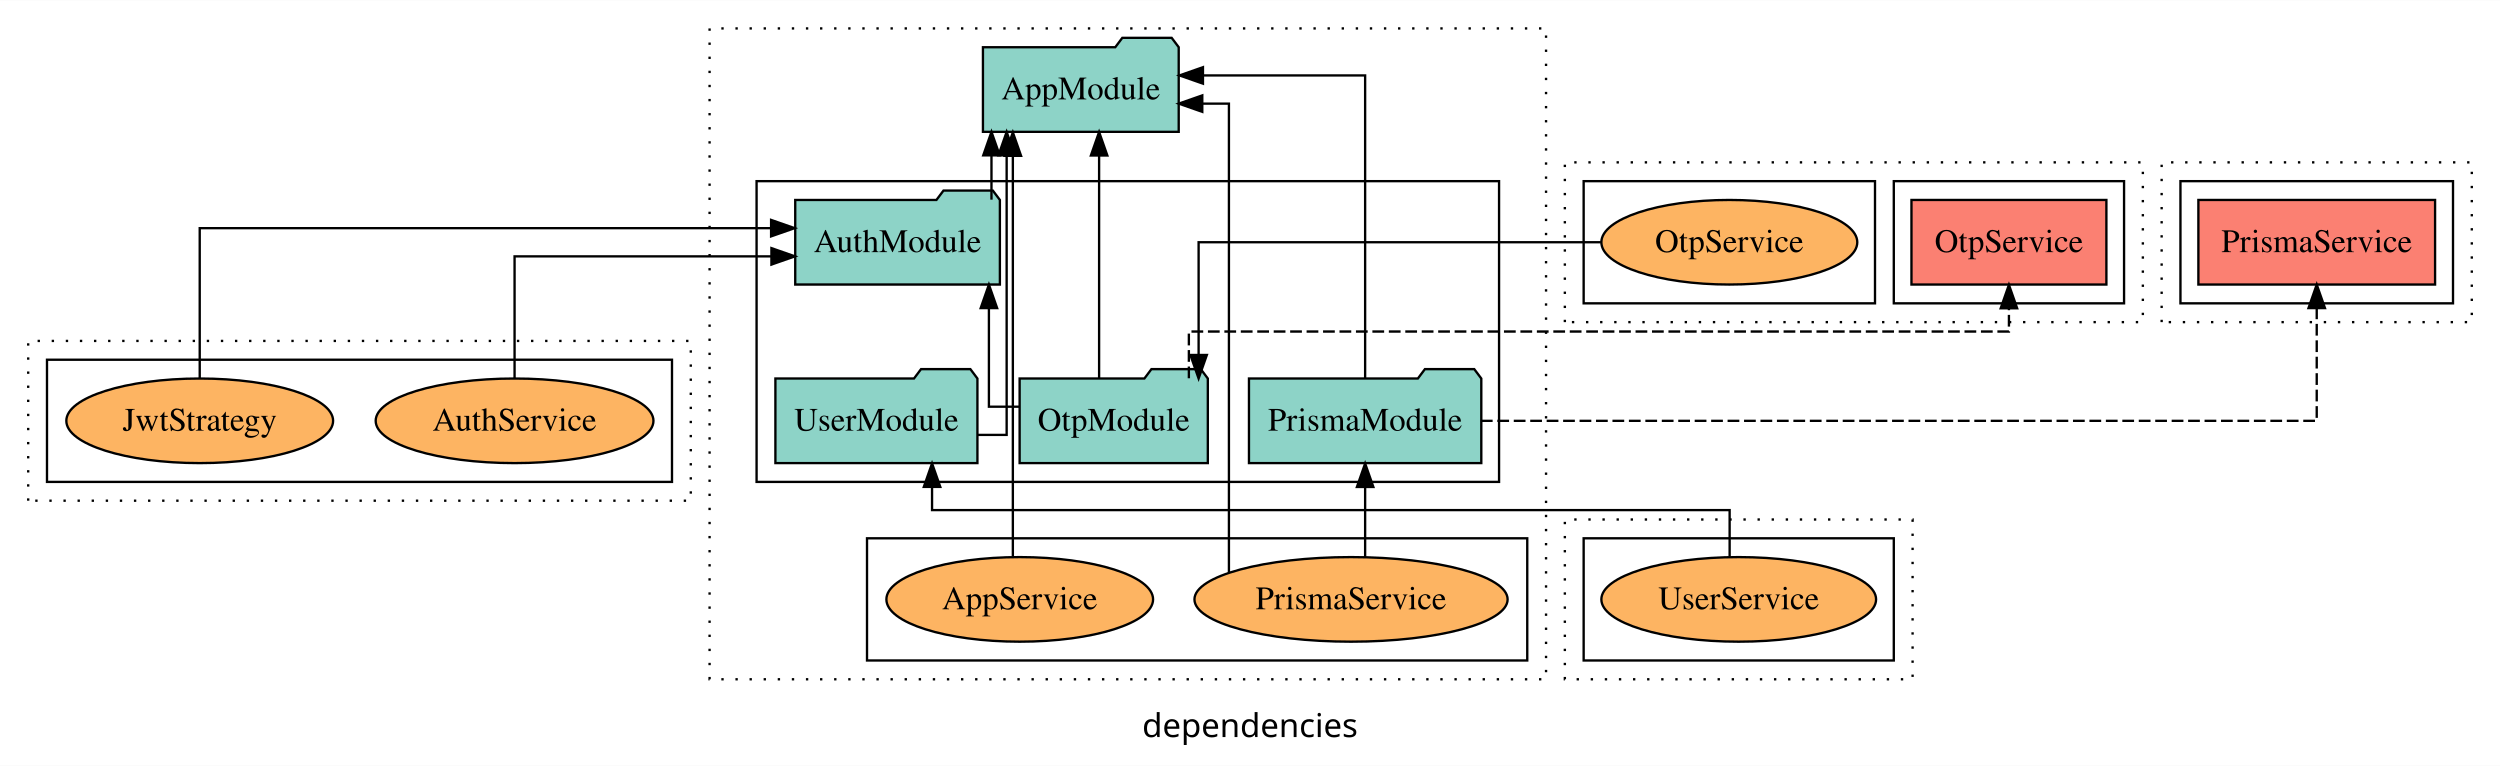
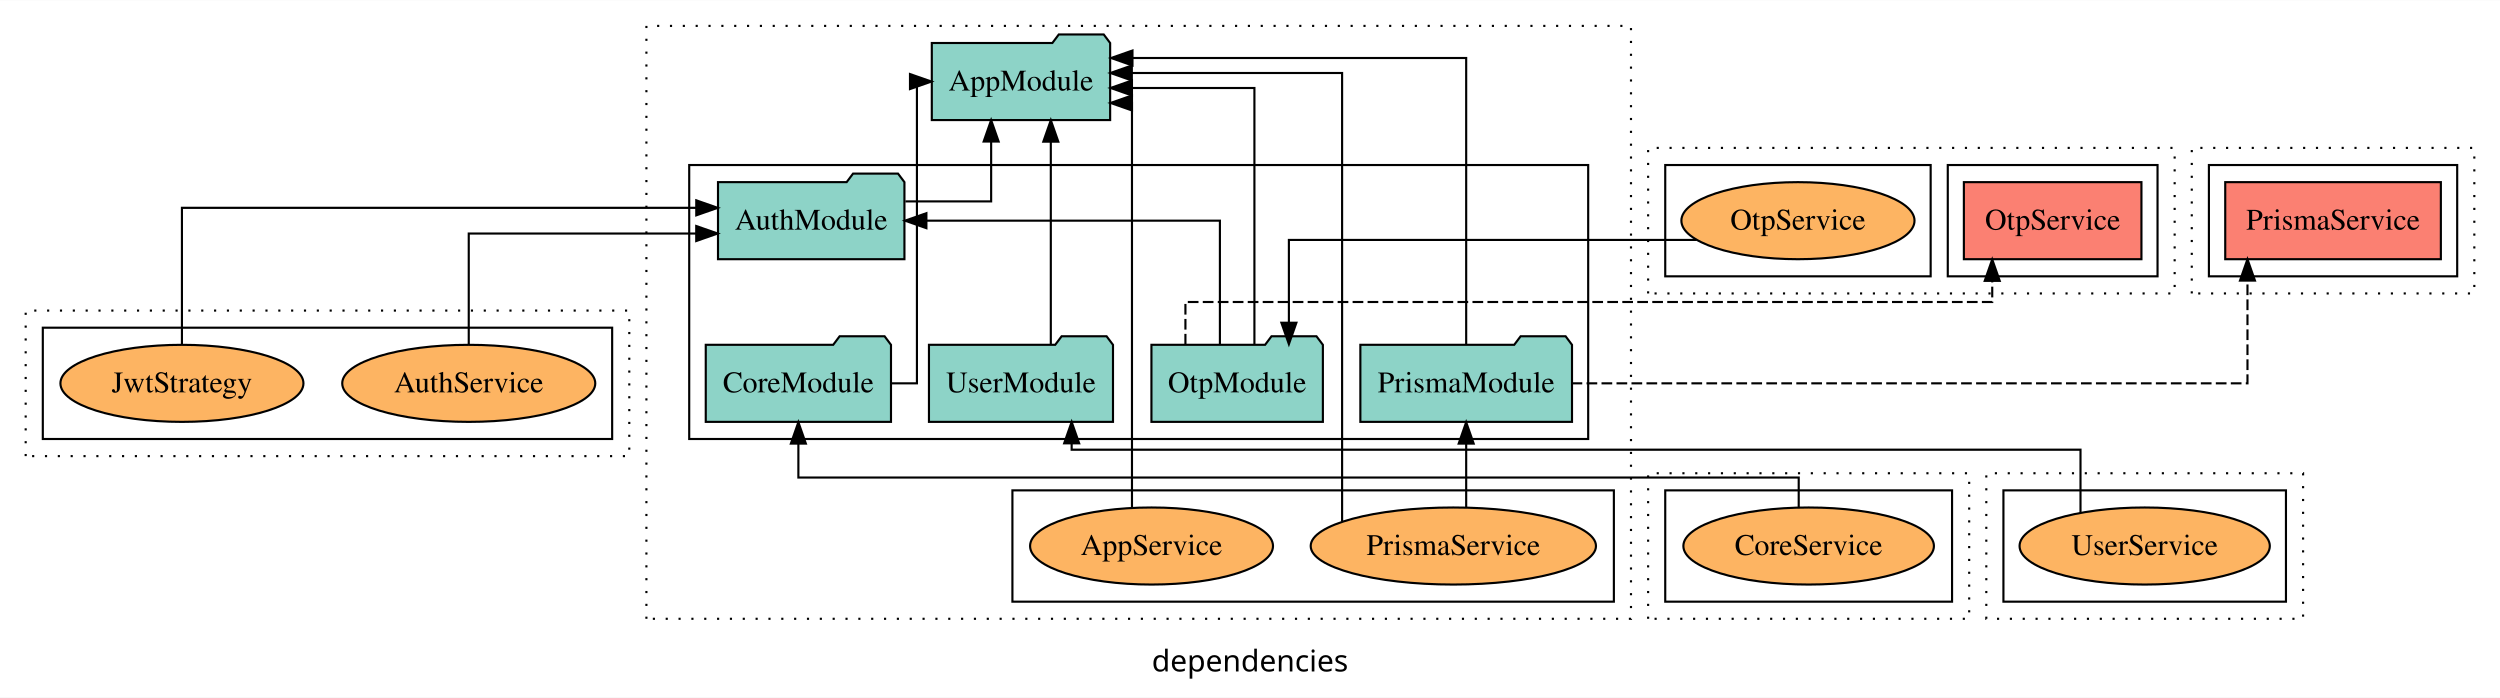
- <svg xmlns="http://www.w3.org/2000/svg" width="1064pt" height="326pt" viewBox="0.00 0.00 1064.00 325.80">
+ <svg xmlns="http://www.w3.org/2000/svg" width="1168pt" height="326pt" viewBox="0.00 0.00 1168.00 325.80">
  <g id="graph0" class="graph" transform="scale(1 1) rotate(0) translate(4 321.8)">
-     <polygon fill="white" stroke="transparent" points="-4,4 -4,-321.8 1060,-321.8 1060,4 -4,4" />
-     <text text-anchor="middle" x="528" y="-8.2" font-family="sans-serif" font-size="14.00">dependencies</text>
+     <polygon fill="white" stroke="transparent" points="-4,4 -4,-321.8 1164,-321.8 1164,4 -4,4" />
+     <text text-anchor="middle" x="580" y="-8.2" font-family="sans-serif" font-size="14.00">dependencies</text>
    <g id="clust1" class="cluster">
-       <polygon fill="none" stroke="black" stroke-dasharray="1,5" points="298,-32.8 298,-309.8 654,-309.8 654,-32.8 298,-32.8" />
+       <polygon fill="none" stroke="black" stroke-dasharray="1,5" points="298,-32.8 298,-309.8 758,-309.8 758,-32.8 298,-32.8" />
    </g>
    <g id="clust3" class="cluster">
-       <polygon fill="none" stroke="black" points="318,-116.8 318,-244.8 634,-244.8 634,-116.8 318,-116.8" />
+       <polygon fill="none" stroke="black" points="318,-116.8 318,-244.8 738,-244.8 738,-116.8 318,-116.8" />
    </g>
    <g id="clust6" class="cluster">
-       <polygon fill="none" stroke="black" points="365,-40.8 365,-92.8 646,-92.8 646,-40.8 365,-40.8" />
+       <polygon fill="none" stroke="black" points="469,-40.8 469,-92.8 750,-92.8 750,-40.8 469,-40.8" />
    </g>
    <g id="clust7" class="cluster">
      <polygon fill="none" stroke="black" stroke-dasharray="1,5" points="8,-108.8 8,-176.8 290,-176.8 290,-108.8 8,-108.8" />
    </g>
    <g id="clust12" class="cluster">
      <polygon fill="none" stroke="black" points="16,-116.8 16,-168.8 282,-168.8 282,-116.8 16,-116.8" />
    </g>
    <g id="clust13" class="cluster">
-       <polygon fill="none" stroke="black" stroke-dasharray="1,5" points="662,-184.8 662,-252.8 908,-252.8 908,-184.8 662,-184.8" />
-     </g>
-     <g id="clust16" class="cluster">
-       <polygon fill="none" stroke="black" points="802,-192.8 802,-244.8 900,-244.8 900,-192.8 802,-192.8" />
+       <polygon fill="none" stroke="black" stroke-dasharray="1,5" points="766,-32.8 766,-100.8 916,-100.8 916,-32.8 766,-32.8" />
    </g>
    <g id="clust18" class="cluster">
-       <polygon fill="none" stroke="black" points="670,-192.8 670,-244.8 794,-244.8 794,-192.8 670,-192.8" />
+       <polygon fill="none" stroke="black" points="774,-40.8 774,-92.8 908,-92.8 908,-40.8 774,-40.8" />
    </g>
    <g id="clust19" class="cluster">
-       <polygon fill="none" stroke="black" stroke-dasharray="1,5" points="916,-184.8 916,-252.8 1048,-252.8 1048,-184.8 916,-184.8" />
+       <polygon fill="none" stroke="black" stroke-dasharray="1,5" points="766,-184.8 766,-252.8 1012,-252.8 1012,-184.8 766,-184.8" />
    </g>
    <g id="clust22" class="cluster">
-       <polygon fill="none" stroke="black" points="924,-192.8 924,-244.8 1040,-244.8 1040,-192.8 924,-192.8" />
+       <polygon fill="none" stroke="black" points="906,-192.8 906,-244.8 1004,-244.8 1004,-192.8 906,-192.8" />
+     </g>
+     <g id="clust24" class="cluster">
+       <polygon fill="none" stroke="black" points="774,-192.8 774,-244.8 898,-244.8 898,-192.8 774,-192.8" />
    </g>
    <g id="clust25" class="cluster">
-       <polygon fill="none" stroke="black" stroke-dasharray="1,5" points="662,-32.8 662,-100.8 810,-100.8 810,-32.8 662,-32.8" />
+       <polygon fill="none" stroke="black" stroke-dasharray="1,5" points="1020,-184.8 1020,-252.8 1152,-252.8 1152,-184.8 1020,-184.8" />
    </g>
-     <g id="clust30" class="cluster">
-       <polygon fill="none" stroke="black" points="670,-40.8 670,-92.8 802,-92.8 802,-40.8 670,-40.8" />
+     <g id="clust28" class="cluster">
+       <polygon fill="none" stroke="black" points="1028,-192.8 1028,-244.8 1144,-244.8 1144,-192.8 1028,-192.8" />
+     </g>
+     <g id="clust31" class="cluster">
+       <polygon fill="none" stroke="black" stroke-dasharray="1,5" points="924,-32.8 924,-100.8 1072,-100.8 1072,-32.8 924,-32.8" />
+     </g>
+     <g id="clust36" class="cluster">
+       <polygon fill="none" stroke="black" points="932,-40.8 932,-92.8 1064,-92.8 1064,-40.8 932,-40.8" />
    </g>
    <g id="node1" class="node">
-       <polygon fill="#8dd3c7" stroke="black" points="421.55,-236.8 418.55,-240.8 397.55,-240.8 394.55,-236.8 334.45,-236.8 334.45,-200.8 421.55,-200.8 421.55,-236.8" />
-       <text text-anchor="middle" x="378" y="-214.6" font-family="Times,serif" font-size="14.00">AuthModule</text>
+       <polygon fill="#8dd3c7" stroke="black" points="418.55,-236.8 415.55,-240.8 394.55,-240.8 391.55,-236.8 331.45,-236.8 331.45,-200.8 418.55,-200.8 418.55,-236.8" />
+       <text text-anchor="middle" x="375" y="-214.6" font-family="Times,serif" font-size="14.00">AuthModule</text>
+     </g>
+     <g id="node6" class="node">
+       <polygon fill="#8dd3c7" stroke="black" points="514.66,-301.8 511.66,-305.8 490.66,-305.8 487.66,-301.8 431.34,-301.8 431.34,-265.8 514.66,-265.8 514.66,-301.8" />
+       <text text-anchor="middle" x="473" y="-279.6" font-family="Times,serif" font-size="14.00">AppModule</text>
+     </g>
+     <g id="edge1" class="edge">
+       <path fill="none" stroke="black" d="M419,-227.8C439.34,-227.8 459.06,-227.8 459.06,-227.8 459.06,-227.8 459.06,-255.77 459.06,-255.77" />
+       <polygon fill="black" stroke="black" points="455.56,-255.77 459.06,-265.77 462.56,-255.77 455.56,-255.77" />
+     </g>
+     <g id="node2" class="node">
+       <polygon fill="#8dd3c7" stroke="black" points="412.27,-160.8 409.27,-164.8 388.27,-164.8 385.27,-160.8 325.73,-160.8 325.73,-124.8 412.27,-124.8 412.27,-160.8" />
+       <text text-anchor="middle" x="369" y="-138.6" font-family="Times,serif" font-size="14.00">CoreModule</text>
+     </g>
+     <g id="edge2" class="edge">
+       <path fill="none" stroke="black" d="M412.37,-142.8C419.38,-142.8 424.39,-142.8 424.39,-142.8 424.39,-142.8 424.39,-283.8 424.39,-283.8 424.39,-283.8 425.07,-283.8 425.07,-283.8" />
+       <polygon fill="black" stroke="black" points="421.15,-287.3 431.15,-283.8 421.15,-280.3 421.15,-287.3" />
+     </g>
+     <g id="node3" class="node">
+       <polygon fill="#8dd3c7" stroke="black" points="614.05,-160.8 611.05,-164.8 590.05,-164.8 587.05,-160.8 533.95,-160.8 533.95,-124.8 614.05,-124.8 614.05,-160.8" />
+       <text text-anchor="middle" x="574" y="-138.6" font-family="Times,serif" font-size="14.00">OtpModule</text>
+     </g>
+     <g id="edge8" class="edge">
+       <path fill="none" stroke="black" d="M565.94,-160.81C565.94,-183.29 565.94,-218.8 565.94,-218.8 565.94,-218.8 428.81,-218.8 428.81,-218.8" />
+       <polygon fill="black" stroke="black" points="428.81,-215.3 418.81,-218.8 428.81,-222.3 428.81,-215.3" />
+     </g>
+     <g id="edge3" class="edge">
+       <path fill="none" stroke="black" d="M582.06,-160.84C582.06,-198.25 582.06,-280.8 582.06,-280.8 582.06,-280.8 524.85,-280.8 524.85,-280.8" />
+       <polygon fill="black" stroke="black" points="524.85,-277.3 514.85,-280.8 524.85,-284.3 524.85,-277.3" />
+     </g>
+     <g id="node12" class="node">
+       <polygon fill="#fb8072" stroke="black" points="996.48,-236.8 913.52,-236.8 913.52,-200.8 996.48,-200.8 996.48,-236.8" />
+       <text text-anchor="middle" x="955" y="-214.6" font-family="Times,serif" font-size="14.00">OtpService </text>
+     </g>
+     <g id="edge12" class="edge">
+       <path fill="none" stroke="black" stroke-dasharray="5,2" d="M549.83,-160.91C549.83,-170.7 549.83,-180.8 549.83,-180.8 549.83,-180.8 926.77,-180.8 926.77,-180.8 926.77,-180.8 926.77,-190.69 926.77,-190.69" />
+       <polygon fill="black" stroke="black" points="923.27,-190.69 926.77,-200.69 930.27,-190.69 923.27,-190.69" />
+     </g>
+     <g id="node4" class="node">
+       <polygon fill="#8dd3c7" stroke="black" points="730.44,-160.8 727.44,-164.8 706.44,-164.8 703.44,-160.8 631.56,-160.8 631.56,-124.8 730.44,-124.8 730.44,-160.8" />
+       <text text-anchor="middle" x="681" y="-138.6" font-family="Times,serif" font-size="14.00">PrismaModule</text>
+     </g>
+     <g id="edge4" class="edge">
+       <path fill="none" stroke="black" d="M681,-160.83C681,-201.1 681,-294.8 681,-294.8 681,-294.8 525.09,-294.8 525.09,-294.8" />
+       <polygon fill="black" stroke="black" points="525.09,-291.3 515.09,-294.8 525.09,-298.3 525.09,-291.3" />
+     </g>
+     <g id="node14" class="node">
+       <polygon fill="#fb8072" stroke="black" points="1136.37,-236.8 1035.63,-236.8 1035.63,-200.8 1136.37,-200.8 1136.37,-236.8" />
+       <text text-anchor="middle" x="1086" y="-214.6" font-family="Times,serif" font-size="14.00">PrismaService </text>
+     </g>
+     <g id="edge14" class="edge">
+       <path fill="none" stroke="black" stroke-dasharray="5,2" d="M730.23,-142.8C829.86,-142.8 1046.02,-142.8 1046.02,-142.8 1046.02,-142.8 1046.02,-190.79 1046.02,-190.79" />
+       <polygon fill="black" stroke="black" points="1042.52,-190.79 1046.02,-200.79 1049.52,-190.79 1042.52,-190.79" />
    </g>
    <g id="node5" class="node">
-       <polygon fill="#8dd3c7" stroke="black" points="497.66,-301.8 494.66,-305.8 473.66,-305.8 470.66,-301.8 414.34,-301.8 414.34,-265.8 497.66,-265.8 497.66,-301.8" />
-       <text text-anchor="middle" x="456" y="-279.6" font-family="Times,serif" font-size="14.00">AppModule</text>
+       <polygon fill="#8dd3c7" stroke="black" points="515.99,-160.8 512.99,-164.8 491.99,-164.8 488.99,-160.8 430.01,-160.8 430.01,-124.8 515.99,-124.8 515.99,-160.8" />
+       <text text-anchor="middle" x="473" y="-138.6" font-family="Times,serif" font-size="14.00">UserModule</text>
    </g>
-     <g id="edge1" class="edge">
-       <path fill="none" stroke="black" d="M417.97,-236.91C417.97,-236.91 417.97,-255.79 417.97,-255.79" />
-       <polygon fill="black" stroke="black" points="414.47,-255.79 417.97,-265.79 421.47,-255.79 414.47,-255.79" />
+     <g id="edge5" class="edge">
+       <path fill="none" stroke="black" d="M486.94,-160.94C486.94,-160.94 486.94,-255.73 486.94,-255.73" />
+       <polygon fill="black" stroke="black" points="483.44,-255.72 486.94,-265.73 490.44,-255.73 483.44,-255.72" />
    </g>
-     <g id="node2" class="node">
-       <polygon fill="#8dd3c7" stroke="black" points="510.05,-160.8 507.05,-164.8 486.05,-164.8 483.05,-160.8 429.95,-160.8 429.95,-124.8 510.05,-124.8 510.05,-160.8" />
-       <text text-anchor="middle" x="470" y="-138.6" font-family="Times,serif" font-size="14.00">OtpModule</text>
+     <g id="node7" class="node">
+       <ellipse fill="#fdb462" stroke="black" cx="534" cy="-66.8" rx="56.75" ry="18" />
+       <text text-anchor="middle" x="534" y="-62.6" font-family="Times,serif" font-size="14.00">AppService</text>
+     </g>
+     <g id="edge6" class="edge">
+       <path fill="none" stroke="black" d="M524.86,-84.81C524.86,-135.17 524.86,-273.8 524.86,-273.8 524.86,-273.8 523.86,-273.8 523.86,-273.8" />
+       <polygon fill="black" stroke="black" points="524.86,-270.3 514.86,-273.8 524.86,-277.3 524.86,-270.3" />
+     </g>
+     <g id="node8" class="node">
+       <ellipse fill="#fdb462" stroke="black" cx="675" cy="-66.8" rx="66.64" ry="18" />
+       <text text-anchor="middle" x="675" y="-62.6" font-family="Times,serif" font-size="14.00">PrismaService</text>
+     </g>
+     <g id="edge15" class="edge">
+       <path fill="none" stroke="black" d="M681,-84.81C681,-84.81 681,-114.65 681,-114.65" />
+       <polygon fill="black" stroke="black" points="677.5,-114.65 681,-124.65 684.5,-114.65 677.5,-114.65" />
    </g>
    <g id="edge7" class="edge">
-       <path fill="none" stroke="black" d="M429.74,-148.8C422.33,-148.8 416.88,-148.8 416.88,-148.8 416.88,-148.8 416.88,-190.77 416.88,-190.77" />
-       <polygon fill="black" stroke="black" points="413.38,-190.77 416.88,-200.77 420.38,-190.77 413.38,-190.77" />
+       <path fill="none" stroke="black" d="M623.03,-78.37C623.03,-123.84 623.03,-287.8 623.03,-287.8 623.03,-287.8 524.79,-287.8 524.79,-287.8" />
+       <polygon fill="black" stroke="black" points="524.79,-284.3 514.79,-287.8 524.79,-291.3 524.79,-284.3" />
    </g>
-     <g id="edge2" class="edge">
-       <path fill="none" stroke="black" d="M463.78,-160.94C463.78,-160.94 463.78,-255.73 463.78,-255.73" />
-       <polygon fill="black" stroke="black" points="460.28,-255.72 463.78,-265.73 467.28,-255.73 460.28,-255.72" />
-     </g>
-     <g id="node10" class="node">
-       <polygon fill="#fb8072" stroke="black" points="892.48,-236.8 809.52,-236.8 809.52,-200.8 892.48,-200.8 892.48,-236.8" />
-       <text text-anchor="middle" x="851" y="-214.6" font-family="Times,serif" font-size="14.00">OtpService </text>
-     </g>
-     <g id="edge10" class="edge">
-       <path fill="none" stroke="black" stroke-dasharray="5,2" d="M501.98,-160.91C501.98,-170.7 501.98,-180.8 501.98,-180.8 501.98,-180.8 851,-180.8 851,-180.8 851,-180.8 851,-190.69 851,-190.69" />
-       <polygon fill="black" stroke="black" points="847.5,-190.69 851,-200.69 854.5,-190.69 847.5,-190.69" />
-     </g>
-     <g id="node3" class="node">
-       <polygon fill="#8dd3c7" stroke="black" points="626.44,-160.8 623.44,-164.8 602.44,-164.8 599.44,-160.8 527.56,-160.8 527.56,-124.8 626.44,-124.8 626.44,-160.8" />
-       <text text-anchor="middle" x="577" y="-138.6" font-family="Times,serif" font-size="14.00">PrismaModule</text>
-     </g>
-     <g id="edge3" class="edge">
-       <path fill="none" stroke="black" d="M577,-160.83C577,-200.08 577,-289.8 577,-289.8 577,-289.8 507.98,-289.8 507.98,-289.8" />
-       <polygon fill="black" stroke="black" points="507.98,-286.3 497.98,-289.8 507.98,-293.3 507.98,-286.3" />
-     </g>
-     <g id="node12" class="node">
-       <polygon fill="#fb8072" stroke="black" points="1032.37,-236.8 931.63,-236.8 931.63,-200.8 1032.37,-200.8 1032.37,-236.8" />
-       <text text-anchor="middle" x="982" y="-214.6" font-family="Times,serif" font-size="14.00">PrismaService </text>
-     </g>
-     <g id="edge12" class="edge">
-       <path fill="none" stroke="black" stroke-dasharray="5,2" d="M626.26,-142.8C734.19,-142.8 982,-142.8 982,-142.8 982,-142.8 982,-190.79 982,-190.79" />
-       <polygon fill="black" stroke="black" points="978.5,-190.79 982,-200.79 985.5,-190.79 978.5,-190.79" />
-     </g>
-     <g id="node4" class="node">
-       <polygon fill="#8dd3c7" stroke="black" points="411.99,-160.8 408.99,-164.8 387.99,-164.8 384.99,-160.8 326.01,-160.8 326.01,-124.8 411.99,-124.8 411.99,-160.8" />
-       <text text-anchor="middle" x="369" y="-138.6" font-family="Times,serif" font-size="14.00">UserModule</text>
-     </g>
-     <g id="edge4" class="edge">
-       <path fill="none" stroke="black" d="M412.12,-136.8C419.28,-136.8 424.43,-136.8 424.43,-136.8 424.43,-136.8 424.43,-255.77 424.43,-255.77" />
-       <polygon fill="black" stroke="black" points="420.93,-255.77 424.43,-265.77 427.93,-255.77 420.93,-255.77" />
-     </g>
-     <g id="node6" class="node">
-       <ellipse fill="#fdb462" stroke="black" cx="430" cy="-66.8" rx="56.75" ry="18" />
-       <text text-anchor="middle" x="430" y="-62.6" font-family="Times,serif" font-size="14.00">AppService</text>
-     </g>
-     <g id="edge5" class="edge">
-       <path fill="none" stroke="black" d="M427.07,-84.93C427.07,-84.93 427.07,-255.57 427.07,-255.57" />
-       <polygon fill="black" stroke="black" points="423.57,-255.57 427.07,-265.57 430.57,-255.57 423.57,-255.57" />
-     </g>
-     <g id="node7" class="node">
-       <ellipse fill="#fdb462" stroke="black" cx="571" cy="-66.8" rx="66.64" ry="18" />
-       <text text-anchor="middle" x="571" y="-62.6" font-family="Times,serif" font-size="14.00">PrismaService</text>
-     </g>
-     <g id="edge13" class="edge">
-       <path fill="none" stroke="black" d="M577,-84.81C577,-84.81 577,-114.65 577,-114.65" />
-       <polygon fill="black" stroke="black" points="573.5,-114.65 577,-124.65 580.5,-114.65 573.5,-114.65" />
-     </g>
-     <g id="edge6" class="edge">
-       <path fill="none" stroke="black" d="M519.03,-78.14C519.03,-121.97 519.03,-277.8 519.03,-277.8 519.03,-277.8 507.69,-277.8 507.69,-277.8" />
-       <polygon fill="black" stroke="black" points="507.69,-274.3 497.69,-277.8 507.69,-281.3 507.69,-274.3" />
-     </g>
-     <g id="node8" class="node">
+     <g id="node9" class="node">
      <ellipse fill="#fdb462" stroke="black" cx="215" cy="-142.8" rx="59.11" ry="18" />
      <text text-anchor="middle" x="215" y="-138.6" font-family="Times,serif" font-size="14.00">AuthService</text>
    </g>
-     <g id="edge8" class="edge">
-       <path fill="none" stroke="black" d="M215,-160.83C215,-181.57 215,-212.8 215,-212.8 215,-212.8 324.32,-212.8 324.32,-212.8" />
-       <polygon fill="black" stroke="black" points="324.32,-216.3 334.32,-212.8 324.32,-209.3 324.32,-216.3" />
+     <g id="edge9" class="edge">
+       <path fill="none" stroke="black" d="M215,-160.83C215,-181.57 215,-212.8 215,-212.8 215,-212.8 321.28,-212.8 321.28,-212.8" />
+       <polygon fill="black" stroke="black" points="321.28,-216.3 331.28,-212.8 321.28,-209.3 321.28,-216.3" />
    </g>
-     <g id="node9" class="node">
+     <g id="node10" class="node">
      <ellipse fill="#fdb462" stroke="black" cx="81" cy="-142.8" rx="56.77" ry="18" />
      <text text-anchor="middle" x="81" y="-138.6" font-family="Times,serif" font-size="14.00">JwtStrategy</text>
    </g>
-     <g id="edge9" class="edge">
-       <path fill="none" stroke="black" d="M81,-161C81,-185.16 81,-224.8 81,-224.8 81,-224.8 324.18,-224.8 324.18,-224.8" />
-       <polygon fill="black" stroke="black" points="324.18,-228.3 334.18,-224.8 324.18,-221.3 324.18,-228.3" />
+     <g id="edge10" class="edge">
+       <path fill="none" stroke="black" d="M81,-161C81,-185.16 81,-224.8 81,-224.8 81,-224.8 321.3,-224.8 321.3,-224.8" />
+       <polygon fill="black" stroke="black" points="321.3,-228.3 331.3,-224.8 321.3,-221.3 321.3,-228.3" />
    </g>
    <g id="node11" class="node">
-       <ellipse fill="#fdb462" stroke="black" cx="732" cy="-218.8" rx="54.46" ry="18" />
-       <text text-anchor="middle" x="732" y="-214.6" font-family="Times,serif" font-size="14.00">OtpService</text>
+       <ellipse fill="#fdb462" stroke="black" cx="841" cy="-66.8" rx="58.53" ry="18" />
+       <text text-anchor="middle" x="841" y="-62.6" font-family="Times,serif" font-size="14.00">CoreService</text>
    </g>
    <g id="edge11" class="edge">
-       <path fill="none" stroke="black" d="M677.32,-218.8C610.48,-218.8 506.13,-218.8 506.13,-218.8 506.13,-218.8 506.13,-170.81 506.13,-170.81" />
-       <polygon fill="black" stroke="black" points="509.63,-170.81 506.13,-160.81 502.63,-170.81 509.63,-170.81" />
+       <path fill="none" stroke="black" d="M836.36,-85.04C836.36,-92.23 836.36,-98.8 836.36,-98.8 836.36,-98.8 369,-98.8 369,-98.8 369,-98.8 369,-114.65 369,-114.65" />
+       <polygon fill="black" stroke="black" points="365.5,-114.65 369,-124.65 372.5,-114.65 365.5,-114.65" />
    </g>
    <g id="node13" class="node">
-       <ellipse fill="#fdb462" stroke="black" cx="736" cy="-66.8" rx="58.46" ry="18" />
-       <text text-anchor="middle" x="736" y="-62.6" font-family="Times,serif" font-size="14.00">UserService</text>
+       <ellipse fill="#fdb462" stroke="black" cx="836" cy="-218.8" rx="54.46" ry="18" />
+       <text text-anchor="middle" x="836" y="-214.6" font-family="Times,serif" font-size="14.00">OtpService</text>
    </g>
-     <g id="edge14" class="edge">
-       <path fill="none" stroke="black" d="M732.13,-84.91C732.13,-94.7 732.13,-104.8 732.13,-104.8 732.13,-104.8 392.68,-104.8 392.68,-104.8 392.68,-104.8 392.68,-114.69 392.68,-114.69" />
-       <polygon fill="black" stroke="black" points="389.18,-114.69 392.68,-124.69 396.18,-114.69 389.18,-114.69" />
+     <g id="edge13" class="edge">
+       <path fill="none" stroke="black" d="M788.73,-209.8C719.37,-209.8 598.17,-209.8 598.17,-209.8 598.17,-209.8 598.17,-171.11 598.17,-171.11" />
+       <polygon fill="black" stroke="black" points="601.67,-171.11 598.17,-161.11 594.67,-171.11 601.67,-171.11" />
+     </g>
+     <g id="node15" class="node">
+       <ellipse fill="#fdb462" stroke="black" cx="998" cy="-66.8" rx="58.46" ry="18" />
+       <text text-anchor="middle" x="998" y="-62.6" font-family="Times,serif" font-size="14.00">UserService</text>
+     </g>
+     <g id="edge16" class="edge">
+       <path fill="none" stroke="black" d="M968.01,-82.29C968.01,-95.3 968.01,-111.8 968.01,-111.8 968.01,-111.8 496.68,-111.8 496.68,-111.8 496.68,-111.8 496.68,-114.77 496.68,-114.77" />
+       <polygon fill="black" stroke="black" points="493.18,-114.77 496.68,-124.77 500.18,-114.77 493.18,-114.77" />
    </g>
  </g>
</svg>
